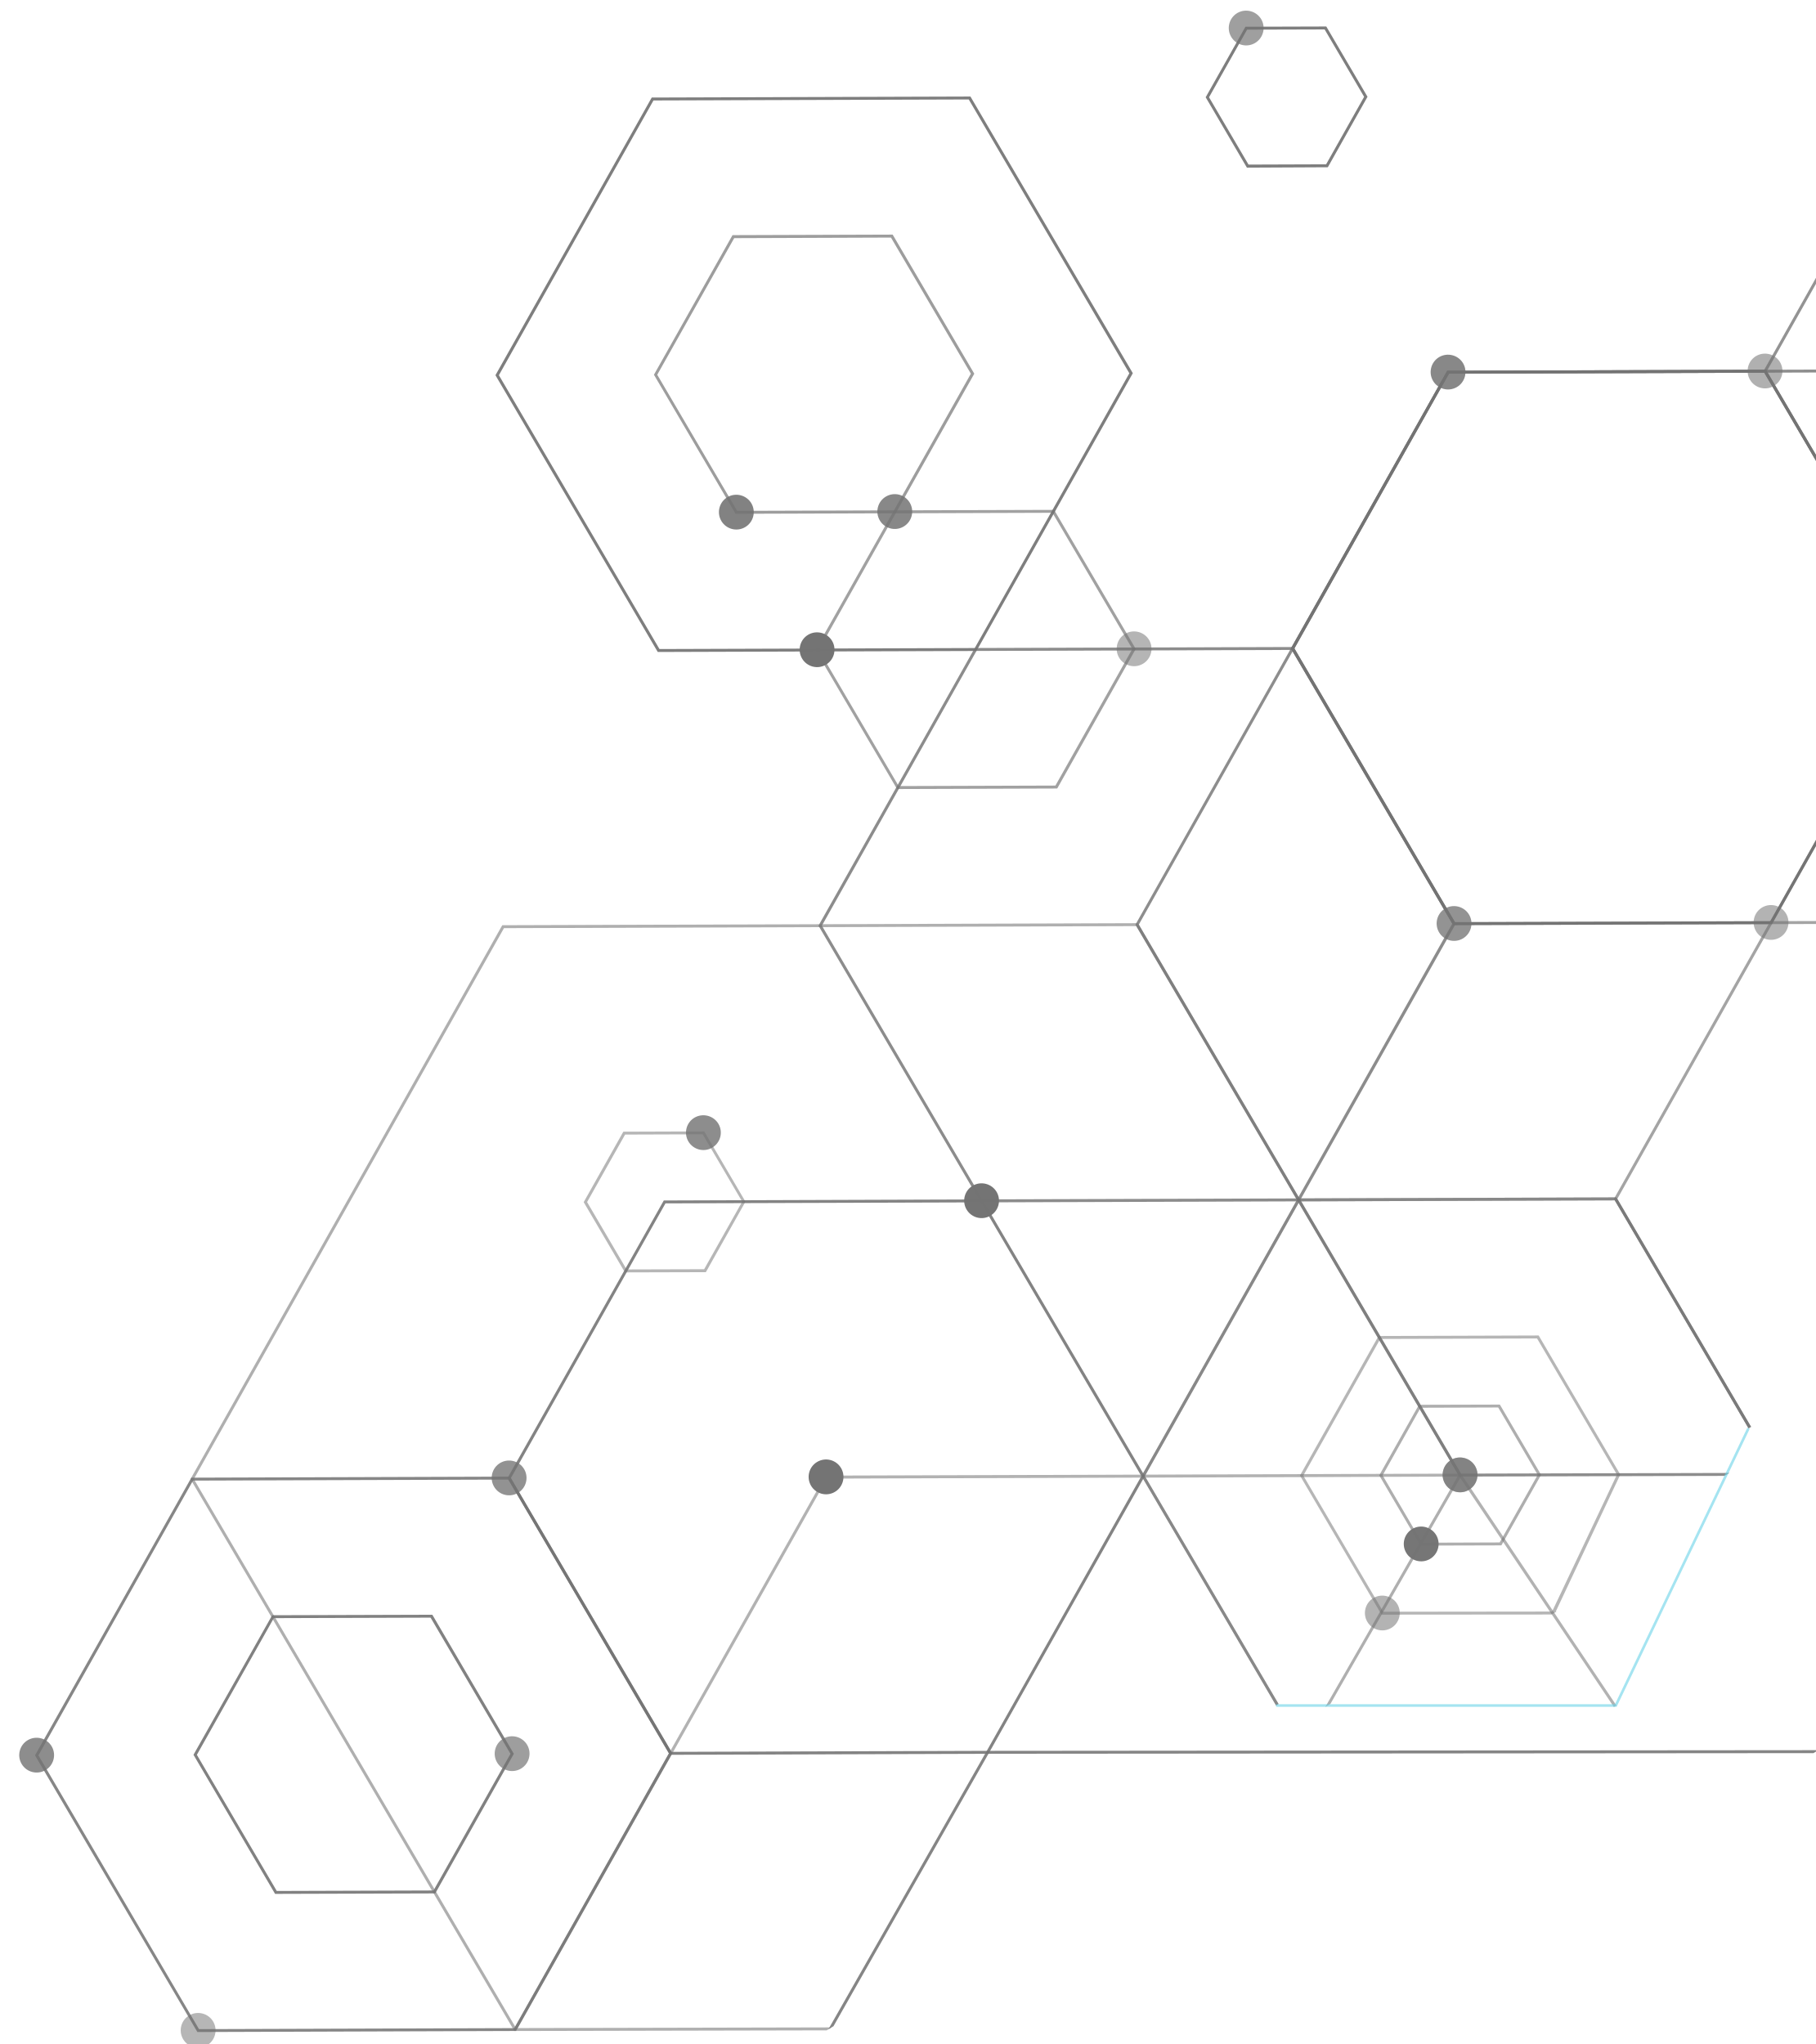
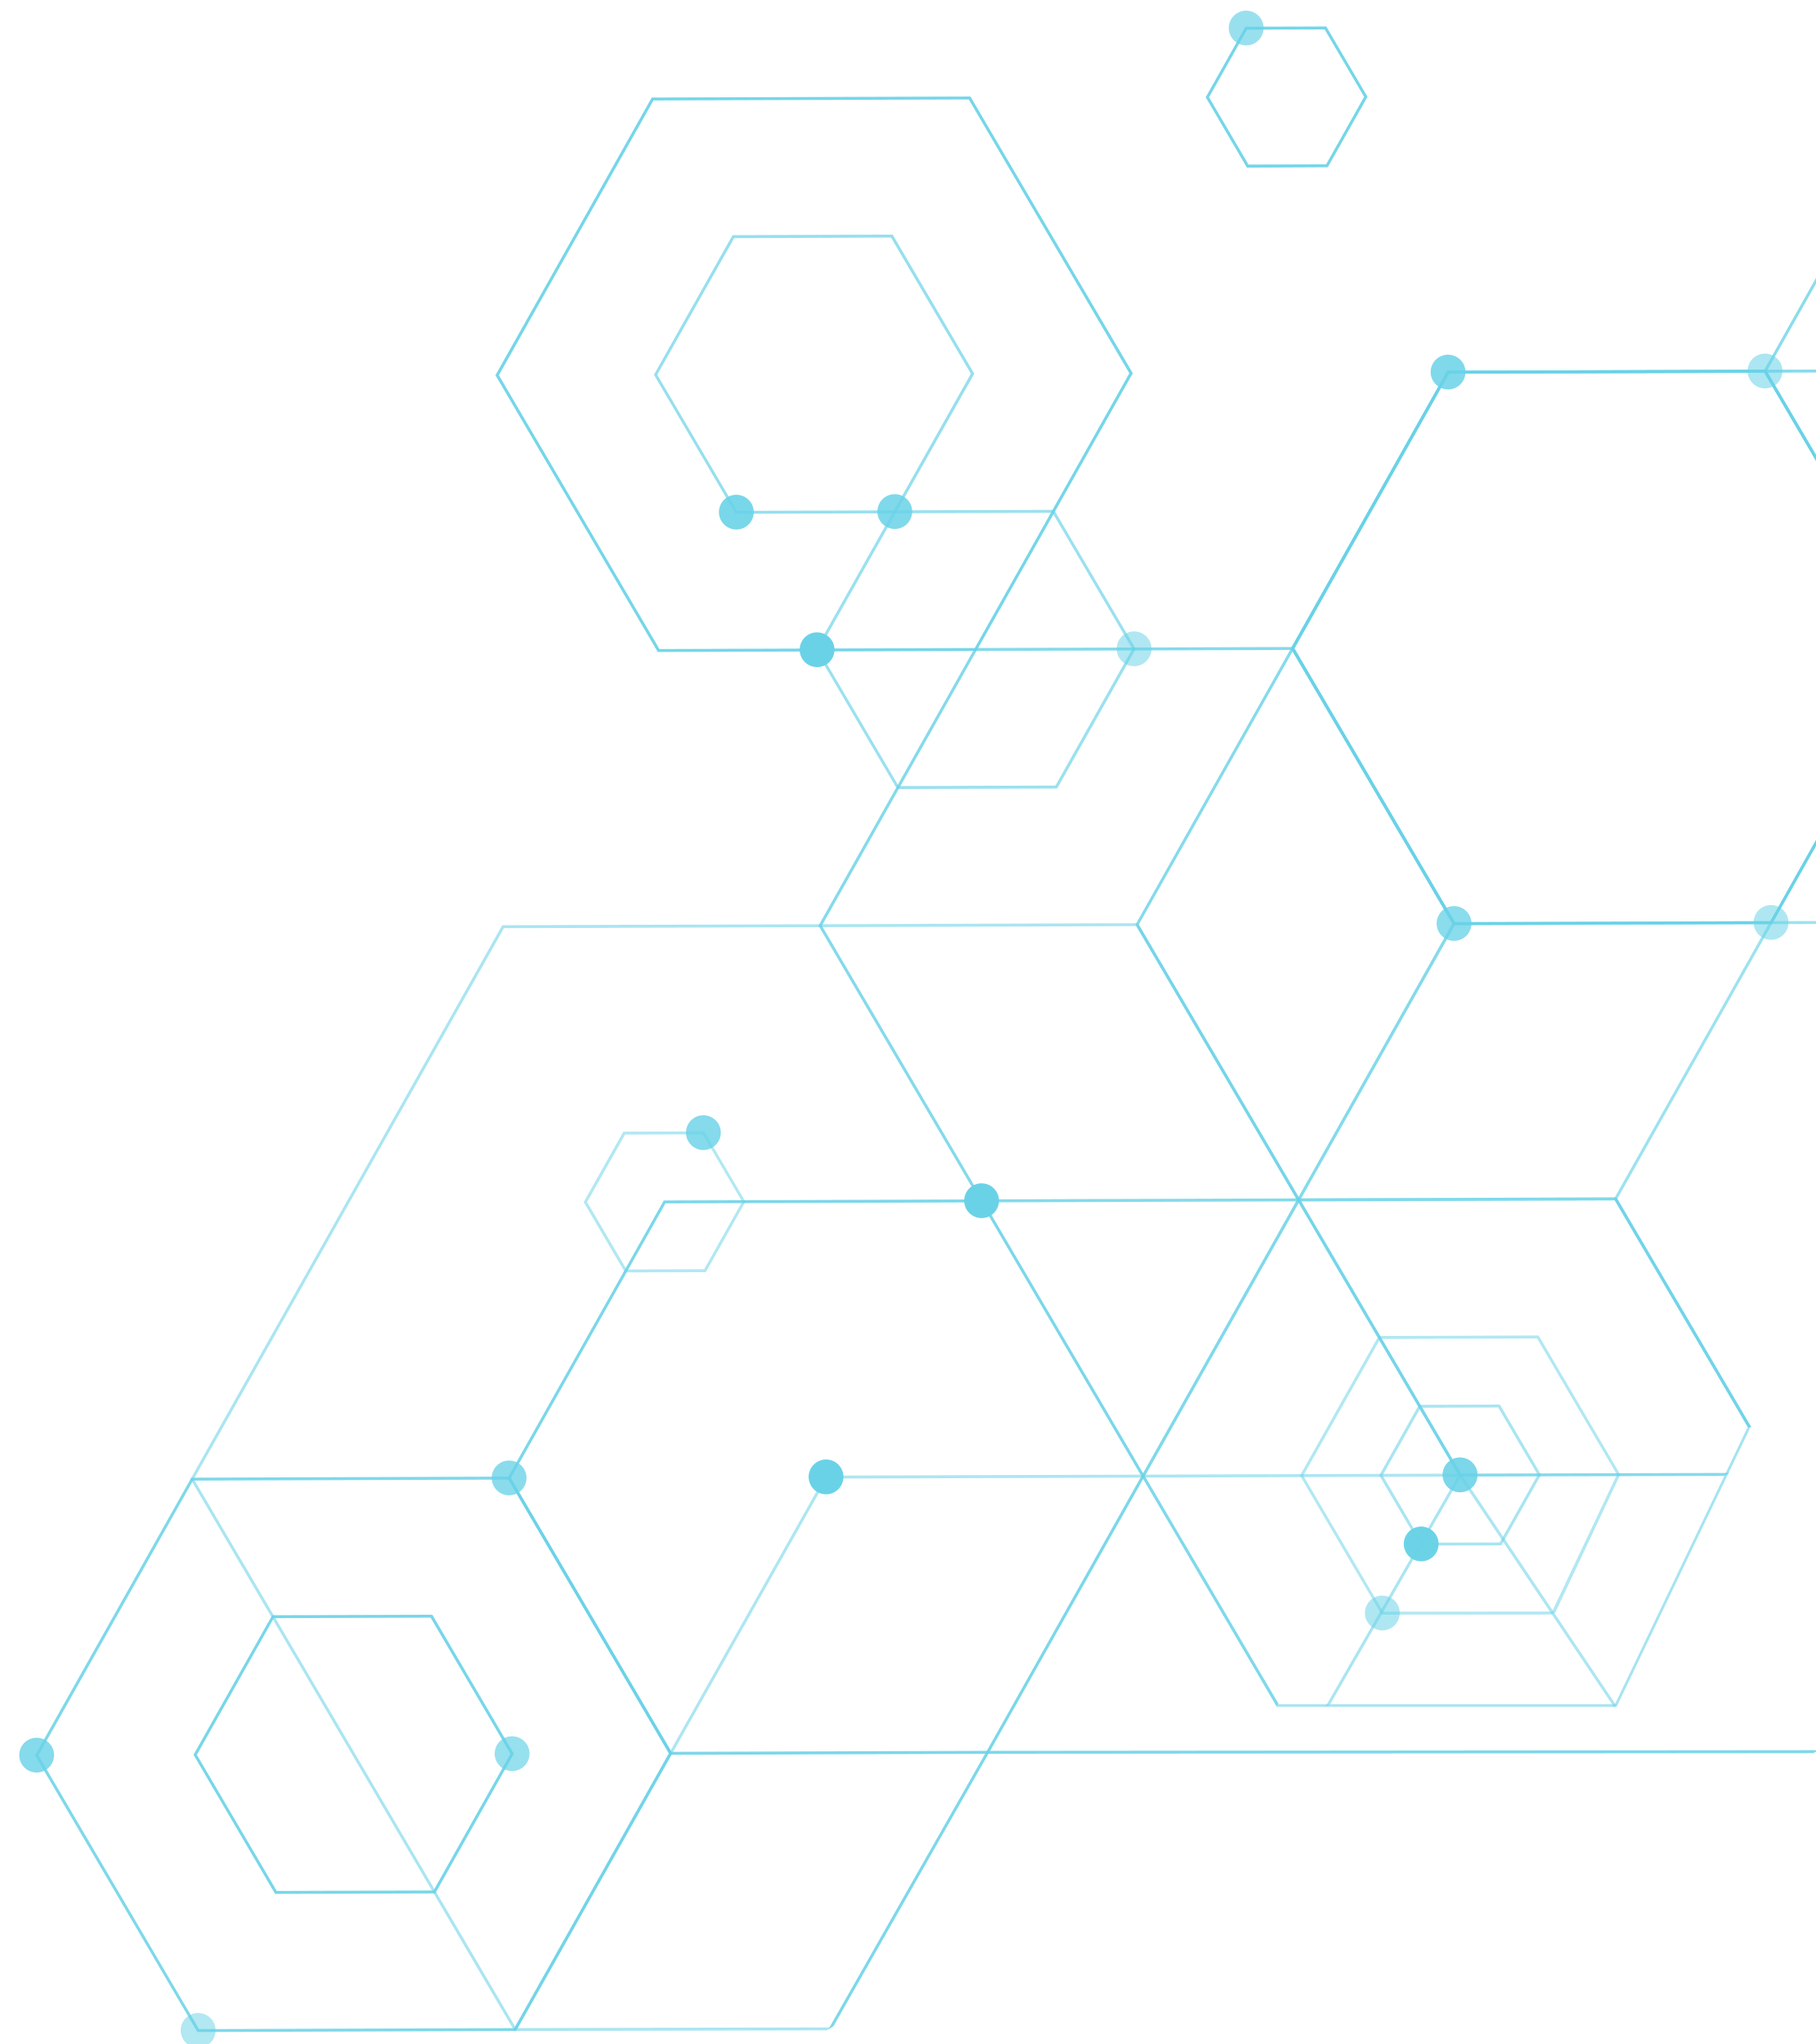
<svg xmlns="http://www.w3.org/2000/svg" id="Capa_1" data-name="Capa 1" viewBox="0 0 834.02 938.83">
  <defs>
-     <style>.cls-1,.cls-46{fill:none;}.cls-2{opacity:0.55;}.cls-3{clip-path:url(#clip-path);}.cls-10,.cls-11,.cls-12,.cls-13,.cls-14,.cls-15,.cls-16,.cls-17,.cls-18,.cls-19,.cls-20,.cls-21,.cls-22,.cls-23,.cls-24,.cls-25,.cls-26,.cls-27,.cls-28,.cls-29,.cls-30,.cls-31,.cls-32,.cls-33,.cls-34,.cls-35,.cls-36,.cls-37,.cls-38,.cls-39,.cls-4,.cls-40,.cls-41,.cls-42,.cls-43,.cls-44,.cls-45,.cls-5,.cls-6,.cls-7,.cls-8,.cls-9{fill:#000000;isolation:isolate;}.cls-4{opacity:0.9;}.cls-5{opacity:0.86;}.cls-6{opacity:0.92;}.cls-7{opacity:0.7;}.cls-8{opacity:0.82;}.cls-9{opacity:0.57;}.cls-10{opacity:0.87;}.cls-11{opacity:0.55;}.cls-12{opacity:0.88;}.cls-13{opacity:0.52;}.cls-14{opacity:0.67;}.cls-15{opacity:0.52;}.cls-16{opacity:0.99;}.cls-17{opacity:0.65;}.cls-18{opacity:0.77;}.cls-19{opacity:0.81;}.cls-20{opacity:0.63;}.cls-21{opacity:0.58;}.cls-22{opacity:0.6;}.cls-23{opacity:0.92;}.cls-24{opacity:0.56;}.cls-25{opacity:0.83;}.cls-26{opacity:0.69;}.cls-27{opacity:0.52;}.cls-28{opacity:0.78;}.cls-29{opacity:0.81;}.cls-30{opacity:0.89;}.cls-31{opacity:0.85;}.cls-32{opacity:0.99;}.cls-33{opacity:0.73;}.cls-34{opacity:0.99;}.cls-35{opacity:0.54;}.cls-36{opacity:0.53;}.cls-37{opacity:0.99;}.cls-38{opacity:0.81;}.cls-39{opacity:0.77;}.cls-40{opacity:0.54;}.cls-41{opacity:0.56;}.cls-42{opacity:0.85;}.cls-43{opacity:0.57;}.cls-44{opacity:0.98;}.cls-45{opacity:0.68;}.cls-46{stroke:#69d2e7;stroke-miterlimit:10;stroke-width:1.2px;opacity:0.6;}</style>
+     <style>.cls-1,.cls-45{fill:none;}.cls-2{clip-path:url(#clip-path);}.cls-10,.cls-11,.cls-12,.cls-13,.cls-14,.cls-15,.cls-16,.cls-17,.cls-18,.cls-19,.cls-20,.cls-21,.cls-22,.cls-23,.cls-24,.cls-25,.cls-26,.cls-27,.cls-28,.cls-29,.cls-3,.cls-30,.cls-31,.cls-32,.cls-33,.cls-34,.cls-35,.cls-36,.cls-37,.cls-38,.cls-39,.cls-4,.cls-40,.cls-41,.cls-42,.cls-43,.cls-44,.cls-5,.cls-6,.cls-7,.cls-8,.cls-9{fill:#69d2e7;isolation:isolate;}.cls-3{opacity:0.9;}.cls-4{opacity:0.86;}.cls-5{opacity:0.92;}.cls-6{opacity:0.7;}.cls-7{opacity:0.82;}.cls-8{opacity:0.57;}.cls-9{opacity:0.87;}.cls-10{opacity:0.55;}.cls-11{opacity:0.88;}.cls-12{opacity:0.52;}.cls-13{opacity:0.67;}.cls-14{opacity:0.52;}.cls-15{opacity:0.99;}.cls-16{opacity:0.65;}.cls-17{opacity:0.77;}.cls-18{opacity:0.81;}.cls-19{opacity:0.63;}.cls-20{opacity:0.58;}.cls-21{opacity:0.6;}.cls-22{opacity:0.92;}.cls-23{opacity:0.56;}.cls-24{opacity:0.83;}.cls-25{opacity:0.69;}.cls-26{opacity:0.52;}.cls-27{opacity:0.78;}.cls-28{opacity:0.81;}.cls-29{opacity:0.89;}.cls-30{opacity:0.85;}.cls-31{opacity:0.99;}.cls-32{opacity:0.73;}.cls-33{opacity:0.99;}.cls-34{opacity:0.54;}.cls-35{opacity:0.53;}.cls-36{opacity:0.99;}.cls-37{opacity:0.81;}.cls-38{opacity:0.77;}.cls-39{opacity:0.54;}.cls-40{opacity:0.56;}.cls-41{opacity:0.85;}.cls-42{opacity:0.57;}.cls-43{opacity:0.98;}.cls-44{opacity:0.68;}.cls-45{stroke:#69d2e7;stroke-miterlimit:10;stroke-width:1.2px;opacity:0.6;}</style>
    <clipPath id="clip-path">
      <rect class="cls-1" width="835.57" height="938.83" />
    </clipPath>
  </defs>
  <g id="Layer_1" data-name="Layer 1">
    <g class="cls-2">
-       <g class="cls-3">
-         <path class="cls-4" d="M199.91,869.66l-73.57.22L88.87,806l.19-.35L125,741.89l73.57-.22L236,805.53l-.18.34Zm-72.8-1.12,72-.23,35.33-62.76L197.76,743l-72,.23L90.42,806Z" />
-         <path class="cls-5" d="M237,932.85l-146.35.48L16.07,806.23l.2-.32,71.6-127.2,146.35-.48,74.58,127.1-.19.32ZM91.4,932l144.81-.46,71-126.2L233.47,679.58l-144.82.47-71,126.19Z" />
-         <path class="cls-6" d="M448.48,299h-.39l-146,.46L227.55,172.35l.18-.34L299.33,44.8l.38,0,146-.46,74.57,127.07-.18.34Zm-145.6-.89,144.81-.46,71-126.19L444.93,45.68l-144.8.46-71,126.19Z" />
-         <path class="cls-7" d="M411.38,235.75l-73.56.24-37.48-63.88.19-.32L336.43,108l73.56-.24,37.48,63.88-.18.34Zm-72.81-1.11,72-.23,35.33-62.76-36.69-62.53-72,.26-35.35,62.74Z" />
-         <path class="cls-8" d="M596.84,551.8h-.39l-146,.46L375.91,425.18l.18-.34,71.6-127.2.38,0,146-.46,74.57,127.07-.19.32Zm-145.62-.91L596,550.45l71-126.21L593.28,298.52l-144.8.46-71,126.19Z" />
-         <polygon class="cls-9" points="381.97 931.2 237 931.52 89.03 679.35 231.47 426.31 521.86 425.37 669.83 677.54 608.69 784.03 611.01 782.67 671.19 677.87 671.39 677.51 522.65 424.03 231.09 424.96 230.68 424.96 87.67 679.02 87.49 679.37 236.23 932.86 379.66 932.56 381.97 931.2" />
-         <polygon class="cls-10" points="382.8 930.67 453.99 805.52 832.86 805.23 835.18 803.87 453.2 804.18 380.48 932.03 382.8 930.67" />
-         <polygon class="cls-11" points="237.47 931.92 237.39 932.18 379.83 679.14 670.22 678.2 741.22 784.03 742.39 783.35 671 676.85 379.43 677.76 379.04 677.79 236.03 931.85 235.84 932.2 236.31 932.6 237.47 931.92" />
-         <path class="cls-12" d="M454,805.52,307.65,806l-74.58-127.1.19-.31,71.6-127.2,146.36-.49L525.8,678l-.21.33Zm-145.6-.88,144.81-.46,71-126.19L450.45,552.26l-144.81.46-71,126.19Z" />
-         <polygon class="cls-13" points="714.94 740.2 635.28 740.29 598.58 677.76 633.92 614.99 705.94 614.76 742.64 677.29 712.2 741.58 714.52 740.22 744.17 677.28 706.69 613.4 633.13 613.64 597.04 677.74 634.52 741.62 712.63 741.56 714.94 740.2" />
-         <path class="cls-14" d="M485.56,362.17l-73.56.24-37.49-63.88.17-.34,35.9-63.78,73.57-.22,37.49,63.88-.19.32Zm-72.82-1.12,72-.23,35.33-62.76-36.69-62.53-72,.23-35.33,62.77Z" />
-         <path class="cls-15" d="M324.19,584.32l-37.18.1-18.93-32.26.2-.36,18-32,37.17-.13,18.93,32.26-.18.34Zm-36.4-1.25,35.61-.1,17.48-31.05L322.73,521l-35.63.12-17.46,31Z" />
-         <path class="cls-16" d="M813.84,424.46h-.41l-146,.46L592.89,297.85l.18-.34,71.62-127.22h.39l146-.46,74.57,127.07-.19.32Zm-145.64-.9,144.85-.45,71-126.22L810.3,171.17l-144.81.46-71,126.2Z" />
-         <polygon class="cls-17" points="804.22 655.35 742.79 550.66 813.84 424.46 958.65 424 1020.08 528.69 1021.22 528.01 959.39 422.64 813.42 423.1 813.05 423.11 741.43 550.33 741.24 550.65 803.07 656.02 804.22 655.35" />
-         <path class="cls-18" d="M1030.82,297.14l-.38,0-146,.46L809.9,170.51l.18-.34L881.68,43h.41l146-.46,74.57,127.07-.21.33Zm-145.61-.91L1030,295.8l71-126.22L1027.27,43.85l-144.81.46-71,126.19Z" />
-         <polygon class="cls-19" points="794.31 676.54 671 676.85 523.03 424.68 665.49 171.64 955.88 170.7 1103.85 422.86 1056.2 507.49 1058.49 506.15 1105.2 423.2 1105.38 422.85 956.64 169.37 665.08 170.3 664.69 170.29 521.68 424.35 521.48 424.71 670.22 678.2 792 677.89 794.31 676.54" />
-         <polygon class="cls-20" points="587.23 782.67 525.8 677.99 596.84 551.8 741.64 551.34 803.07 656.02 804.22 655.35 742.38 549.98 596.41 550.44 596.05 550.45 524.45 677.65 524.26 677.97 586.09 783.35 587.23 782.67" />
-         <path class="cls-21" d="M689.56,709.81l-37.18.1-18.93-32.26,18.23-32.41,37.18-.1,18.93,32.26Zm-36.43-1.23,35.64-.12,17.48-31.05L688.1,646.47l-35.64.12L635,677.65Z" />
-         <polygon class="cls-22" points="587.23 782.67 525.8 677.99 596.84 551.8 741.64 551.34 803.07 656.02 804.22 655.35 742.38 549.98 596.41 550.44 596.05 550.45 524.45 677.65 524.26 677.97 586.09 783.35 587.23 782.67" />
-         <path class="cls-23" d="M609.85,76.82,572.68,77,553.74,44.66l.19-.31L572,12.28l37.14-.11,18.94,32.29-.19.32Zm-36.43-1.23,35.64-.12,17.46-31L608.38,13.52l-35.61.1L555.29,44.67Z" />
-         <path class="cls-24" d="M813.84,424.46h-.41l-146,.46L592.89,297.85l.18-.34,71.62-127.22h.39l146-.46,74.57,127.07-.19.32Zm-145.64-.9,144.85-.45,71-126.22L810.3,171.17l-144.81.46-71,126.2Z" />
-         <path class="cls-25" d="M1247.83,169.8l-.38,0-291.57.91L807.14-82.79l.19-.32,143-254.09h.39l291.55-.93L1391-84.63l-.18.34Zm-291.19-.43,290.4-.91L1389.48-84.62l-148-252.14-290.4.91L808.68-82.78Z" />
-         <path class="cls-26" d="M242.14,801.48a8,8,0,1,1-11-2.91A8.06,8.06,0,0,1,242.14,801.48Z" />
-         <path class="cls-27" d="M97.94,928.57a8,8,0,1,1-11-2.91A8.07,8.07,0,0,1,97.94,928.57Z" />
-         <path class="cls-28" d="M240.77,674.85a8,8,0,1,1-11-2.93A8.06,8.06,0,0,1,240.77,674.85Z" />
-         <path class="cls-29" d="M23.78,802.18a8,8,0,1,1-11-2.93A8.06,8.06,0,0,1,23.78,802.18Z" />
-         <path class="cls-30" d="M345.14,231.26a8,8,0,1,1-11-2.94A8.06,8.06,0,0,1,345.14,231.26Z" />
-         <path class="cls-31" d="M417.91,231a8,8,0,1,1-11-2.94A8,8,0,0,1,417.91,231Z" />
-         <path class="cls-32" d="M457.77,547.52a8,8,0,1,1-11-2.93A8.06,8.06,0,0,1,457.77,547.52Z" />
-         <path class="cls-33" d="M677.53,673.46a8,8,0,1,1-11-2.94A8.06,8.06,0,0,1,677.53,673.46Z" />
-         <path class="cls-34" d="M386.34,674.39a8,8,0,1,1-11-2.94A8,8,0,0,1,386.34,674.39Z" />
-         <path class="cls-35" d="M641.83,736.89a8,8,0,1,1-11-2.93A8.07,8.07,0,0,1,641.83,736.89Z" />
-         <path class="cls-36" d="M527.8,294a8,8,0,1,1-11-2.9A8.07,8.07,0,0,1,527.8,294Z" />
-         <path class="cls-37" d="M382.22,294.45a8,8,0,1,1-11-2.93A8.07,8.07,0,0,1,382.22,294.45Z" />
-         <path class="cls-38" d="M330,516.25A8,8,0,1,1,319,513.33,8.07,8.07,0,0,1,330,516.25Z" />
-         <path class="cls-39" d="M674.77,420.19a8,8,0,1,1-11-2.93A8.06,8.06,0,0,1,674.77,420.19Z" />
-         <path class="cls-40" d="M820.36,419.71a8,8,0,1,1-11-2.93A8.07,8.07,0,0,1,820.36,419.71Z" />
-         <path class="cls-41" d="M817.6,166.44a8,8,0,1,1-11.05-2.92A8.08,8.08,0,0,1,817.6,166.44Z" />
-         <path class="cls-42" d="M672,166.89A8,8,0,1,1,661,164,8.07,8.07,0,0,1,672,166.89Z" />
-         <path class="cls-43" d="M677.53,673.46a8,8,0,1,1-11-2.94A8.06,8.06,0,0,1,677.53,673.46Z" />
-         <path class="cls-44" d="M659.68,705.18a8,8,0,1,1-11-2.94A8.06,8.06,0,0,1,659.68,705.18Z" />
-         <path class="cls-45" d="M579.29,8.88a8,8,0,1,1-11-2.91A8.07,8.07,0,0,1,579.29,8.88Z" />
-       </g>
+       <path class="cls-3" d="M199.91,869.66l-73.57.22L88.87,806l.19-.35L125,741.89l73.57-.22L236,805.53l-.18.34Zm-72.8-1.12,72-.23,35.33-62.76L197.76,743l-72,.23L90.42,806Z" />
+       <path class="cls-4" d="M237,932.85l-146.35.48L16.07,806.23l.2-.32,71.6-127.2,146.35-.48,74.58,127.1-.19.32ZM91.4,932l144.81-.46,71-126.2L233.47,679.58l-144.82.47-71,126.19Z" />
+       <path class="cls-5" d="M448.48,299h-.39l-146,.46L227.55,172.35l.18-.34L299.33,44.8l.38,0,146-.46,74.57,127.07-.18.34Zm-145.6-.89,144.81-.46,71-126.19L444.93,45.68l-144.8.46-71,126.19Z" />
+       <path class="cls-6" d="M411.38,235.75l-73.56.24-37.48-63.88.19-.32L336.43,108l73.56-.24,37.48,63.88-.18.34Zm-72.81-1.11,72-.23,35.33-62.76-36.69-62.53-72,.26-35.35,62.74Z" />
+       <path class="cls-7" d="M596.84,551.8h-.39l-146,.46L375.91,425.18l.18-.34,71.6-127.2.38,0,146-.46,74.57,127.07-.19.32Zm-145.62-.91L596,550.45l71-126.21L593.28,298.52l-144.8.46-71,126.19Z" />
+       <polygon class="cls-8" points="381.97 931.2 237 931.52 89.03 679.35 231.47 426.31 521.86 425.37 669.83 677.54 608.69 784.03 611.01 782.67 671.19 677.87 671.39 677.51 522.65 424.03 231.09 424.96 230.68 424.96 87.67 679.02 87.49 679.37 236.23 932.86 379.66 932.56 381.97 931.2" />
+       <polygon class="cls-9" points="382.8 930.67 453.99 805.52 832.86 805.23 835.18 803.87 453.2 804.18 380.48 932.03 382.8 930.67" />
+       <polygon class="cls-10" points="237.47 931.92 237.39 932.18 379.83 679.14 670.22 678.2 741.22 784.03 742.39 783.35 671 676.85 379.43 677.76 379.04 677.79 236.03 931.85 235.84 932.2 236.31 932.6 237.47 931.92" />
+       <path class="cls-11" d="M454,805.52,307.65,806l-74.58-127.1.19-.31,71.6-127.2,146.36-.49L525.8,678l-.21.33Zm-145.6-.88,144.81-.46,71-126.19L450.45,552.26l-144.81.46-71,126.19Z" />
+       <polygon class="cls-12" points="714.94 740.2 635.28 740.29 598.58 677.76 633.92 614.99 705.94 614.76 742.64 677.29 712.2 741.58 714.52 740.22 744.17 677.28 706.69 613.4 633.13 613.64 597.04 677.74 634.52 741.62 712.63 741.56 714.94 740.2" />
+       <path class="cls-13" d="M485.56,362.17l-73.56.24-37.49-63.88.17-.34,35.9-63.78,73.57-.22,37.49,63.88-.19.32Zm-72.82-1.12,72-.23,35.33-62.76-36.69-62.53-72,.23-35.33,62.77Z" />
+       <path class="cls-14" d="M324.19,584.32l-37.18.1-18.93-32.26.2-.36,18-32,37.17-.13,18.93,32.26-.18.34Zm-36.4-1.25,35.61-.1,17.48-31.05L322.73,521l-35.63.12-17.46,31Z" />
+       <path class="cls-15" d="M813.84,424.46h-.41l-146,.46L592.89,297.85l.18-.34,71.62-127.22h.39l146-.46,74.57,127.07-.19.32Zm-145.64-.9,144.85-.45,71-126.22L810.3,171.17l-144.81.46-71,126.2Z" />
+       <polygon class="cls-16" points="804.22 655.35 742.79 550.66 813.84 424.46 958.65 424 1020.08 528.69 1021.22 528.01 959.39 422.64 813.42 423.1 813.05 423.11 741.43 550.33 741.24 550.65 803.07 656.02 804.22 655.35" />
+       <path class="cls-17" d="M1030.82,297.14l-.38,0-146,.46L809.9,170.51l.18-.34L881.68,43h.41l146-.46,74.57,127.07-.21.33Zm-145.61-.91L1030,295.8l71-126.22L1027.27,43.85l-144.81.46-71,126.19Z" />
+       <polygon class="cls-18" points="794.31 676.54 671 676.85 523.03 424.68 665.49 171.64 955.88 170.7 1103.85 422.86 1056.2 507.49 1058.49 506.15 1105.2 423.2 1105.38 422.85 956.64 169.37 665.08 170.3 664.69 170.29 521.68 424.35 521.48 424.71 670.22 678.2 792 677.89 794.31 676.54" />
+       <polygon class="cls-19" points="587.23 782.67 525.8 677.99 596.84 551.8 741.64 551.34 803.07 656.02 804.22 655.35 742.38 549.98 596.41 550.44 596.05 550.45 524.45 677.65 524.26 677.97 586.09 783.35 587.23 782.67" />
+       <path class="cls-20" d="M689.56,709.81l-37.18.1-18.93-32.26,18.23-32.41,37.18-.1,18.93,32.26Zm-36.43-1.23,35.64-.12,17.48-31.05L688.1,646.47l-35.64.12L635,677.65Z" />
+       <polygon class="cls-21" points="587.23 782.67 525.8 677.99 596.84 551.8 741.64 551.34 803.07 656.02 804.22 655.35 742.38 549.98 596.41 550.44 596.05 550.45 524.45 677.65 524.26 677.97 586.09 783.35 587.23 782.67" />
+       <path class="cls-22" d="M609.85,76.82,572.68,77,553.74,44.66l.19-.31L572,12.28l37.14-.11,18.94,32.29-.19.32Zm-36.43-1.23,35.64-.12,17.46-31L608.38,13.52l-35.61.1L555.29,44.67Z" />
+       <path class="cls-23" d="M813.84,424.46h-.41l-146,.46L592.89,297.85l.18-.34,71.62-127.22h.39l146-.46,74.57,127.07-.19.32Zm-145.64-.9,144.85-.45,71-126.22L810.3,171.17l-144.81.46-71,126.2Z" />
+       <path class="cls-24" d="M1247.83,169.8l-.38,0-291.57.91L807.14-82.79l.19-.32,143-254.09h.39l291.55-.93L1391-84.63l-.18.34Zm-291.19-.43,290.4-.91L1389.48-84.62l-148-252.14-290.4.91L808.68-82.78Z" />
+       <path class="cls-25" d="M242.14,801.48a8,8,0,1,1-11-2.91A8.06,8.06,0,0,1,242.14,801.48Z" />
+       <path class="cls-26" d="M97.94,928.57a8,8,0,1,1-11-2.91A8.07,8.07,0,0,1,97.94,928.57Z" />
+       <path class="cls-27" d="M240.77,674.85a8,8,0,1,1-11-2.93A8.06,8.06,0,0,1,240.77,674.85Z" />
+       <path class="cls-28" d="M23.78,802.18a8,8,0,1,1-11-2.93A8.06,8.06,0,0,1,23.78,802.18Z" />
+       <path class="cls-29" d="M345.14,231.26a8,8,0,1,1-11-2.94A8.06,8.06,0,0,1,345.14,231.26Z" />
+       <path class="cls-30" d="M417.91,231a8,8,0,1,1-11-2.94A8,8,0,0,1,417.91,231Z" />
+       <path class="cls-31" d="M457.77,547.52a8,8,0,1,1-11-2.93A8.06,8.06,0,0,1,457.77,547.52Z" />
+       <path class="cls-32" d="M677.53,673.46a8,8,0,1,1-11-2.94A8.06,8.06,0,0,1,677.53,673.46Z" />
+       <path class="cls-33" d="M386.34,674.39a8,8,0,1,1-11-2.94A8,8,0,0,1,386.34,674.39Z" />
+       <path class="cls-34" d="M641.83,736.89a8,8,0,1,1-11-2.93A8.07,8.07,0,0,1,641.83,736.89Z" />
+       <path class="cls-35" d="M527.8,294a8,8,0,1,1-11-2.9A8.07,8.07,0,0,1,527.8,294Z" />
+       <path class="cls-36" d="M382.22,294.45a8,8,0,1,1-11-2.93A8.07,8.07,0,0,1,382.22,294.45Z" />
+       <path class="cls-37" d="M330,516.25A8,8,0,1,1,319,513.33,8.07,8.07,0,0,1,330,516.25Z" />
+       <path class="cls-38" d="M674.77,420.19a8,8,0,1,1-11-2.93A8.06,8.06,0,0,1,674.77,420.19Z" />
+       <path class="cls-39" d="M820.36,419.71a8,8,0,1,1-11-2.93A8.07,8.07,0,0,1,820.36,419.71Z" />
+       <path class="cls-40" d="M817.6,166.44a8,8,0,1,1-11.05-2.92A8.08,8.08,0,0,1,817.6,166.44Z" />
+       <path class="cls-41" d="M672,166.89A8,8,0,1,1,661,164,8.07,8.07,0,0,1,672,166.89Z" />
+       <path class="cls-42" d="M677.53,673.46a8,8,0,1,1-11-2.94A8.06,8.06,0,0,1,677.53,673.46Z" />
+       <path class="cls-43" d="M659.68,705.18a8,8,0,1,1-11-2.94A8.06,8.06,0,0,1,659.68,705.18Z" />
+       <path class="cls-44" d="M579.29,8.88a8,8,0,1,1-11-2.91A8.07,8.07,0,0,1,579.29,8.88Z" />
    </g>
-     <polyline class="cls-46" points="586.09 783.35 742.11 783.35 803.07 656.02" />
+     <polyline class="cls-45" points="586.09 783.35 742.11 783.35 803.07 656.02" />
  </g>
</svg>
